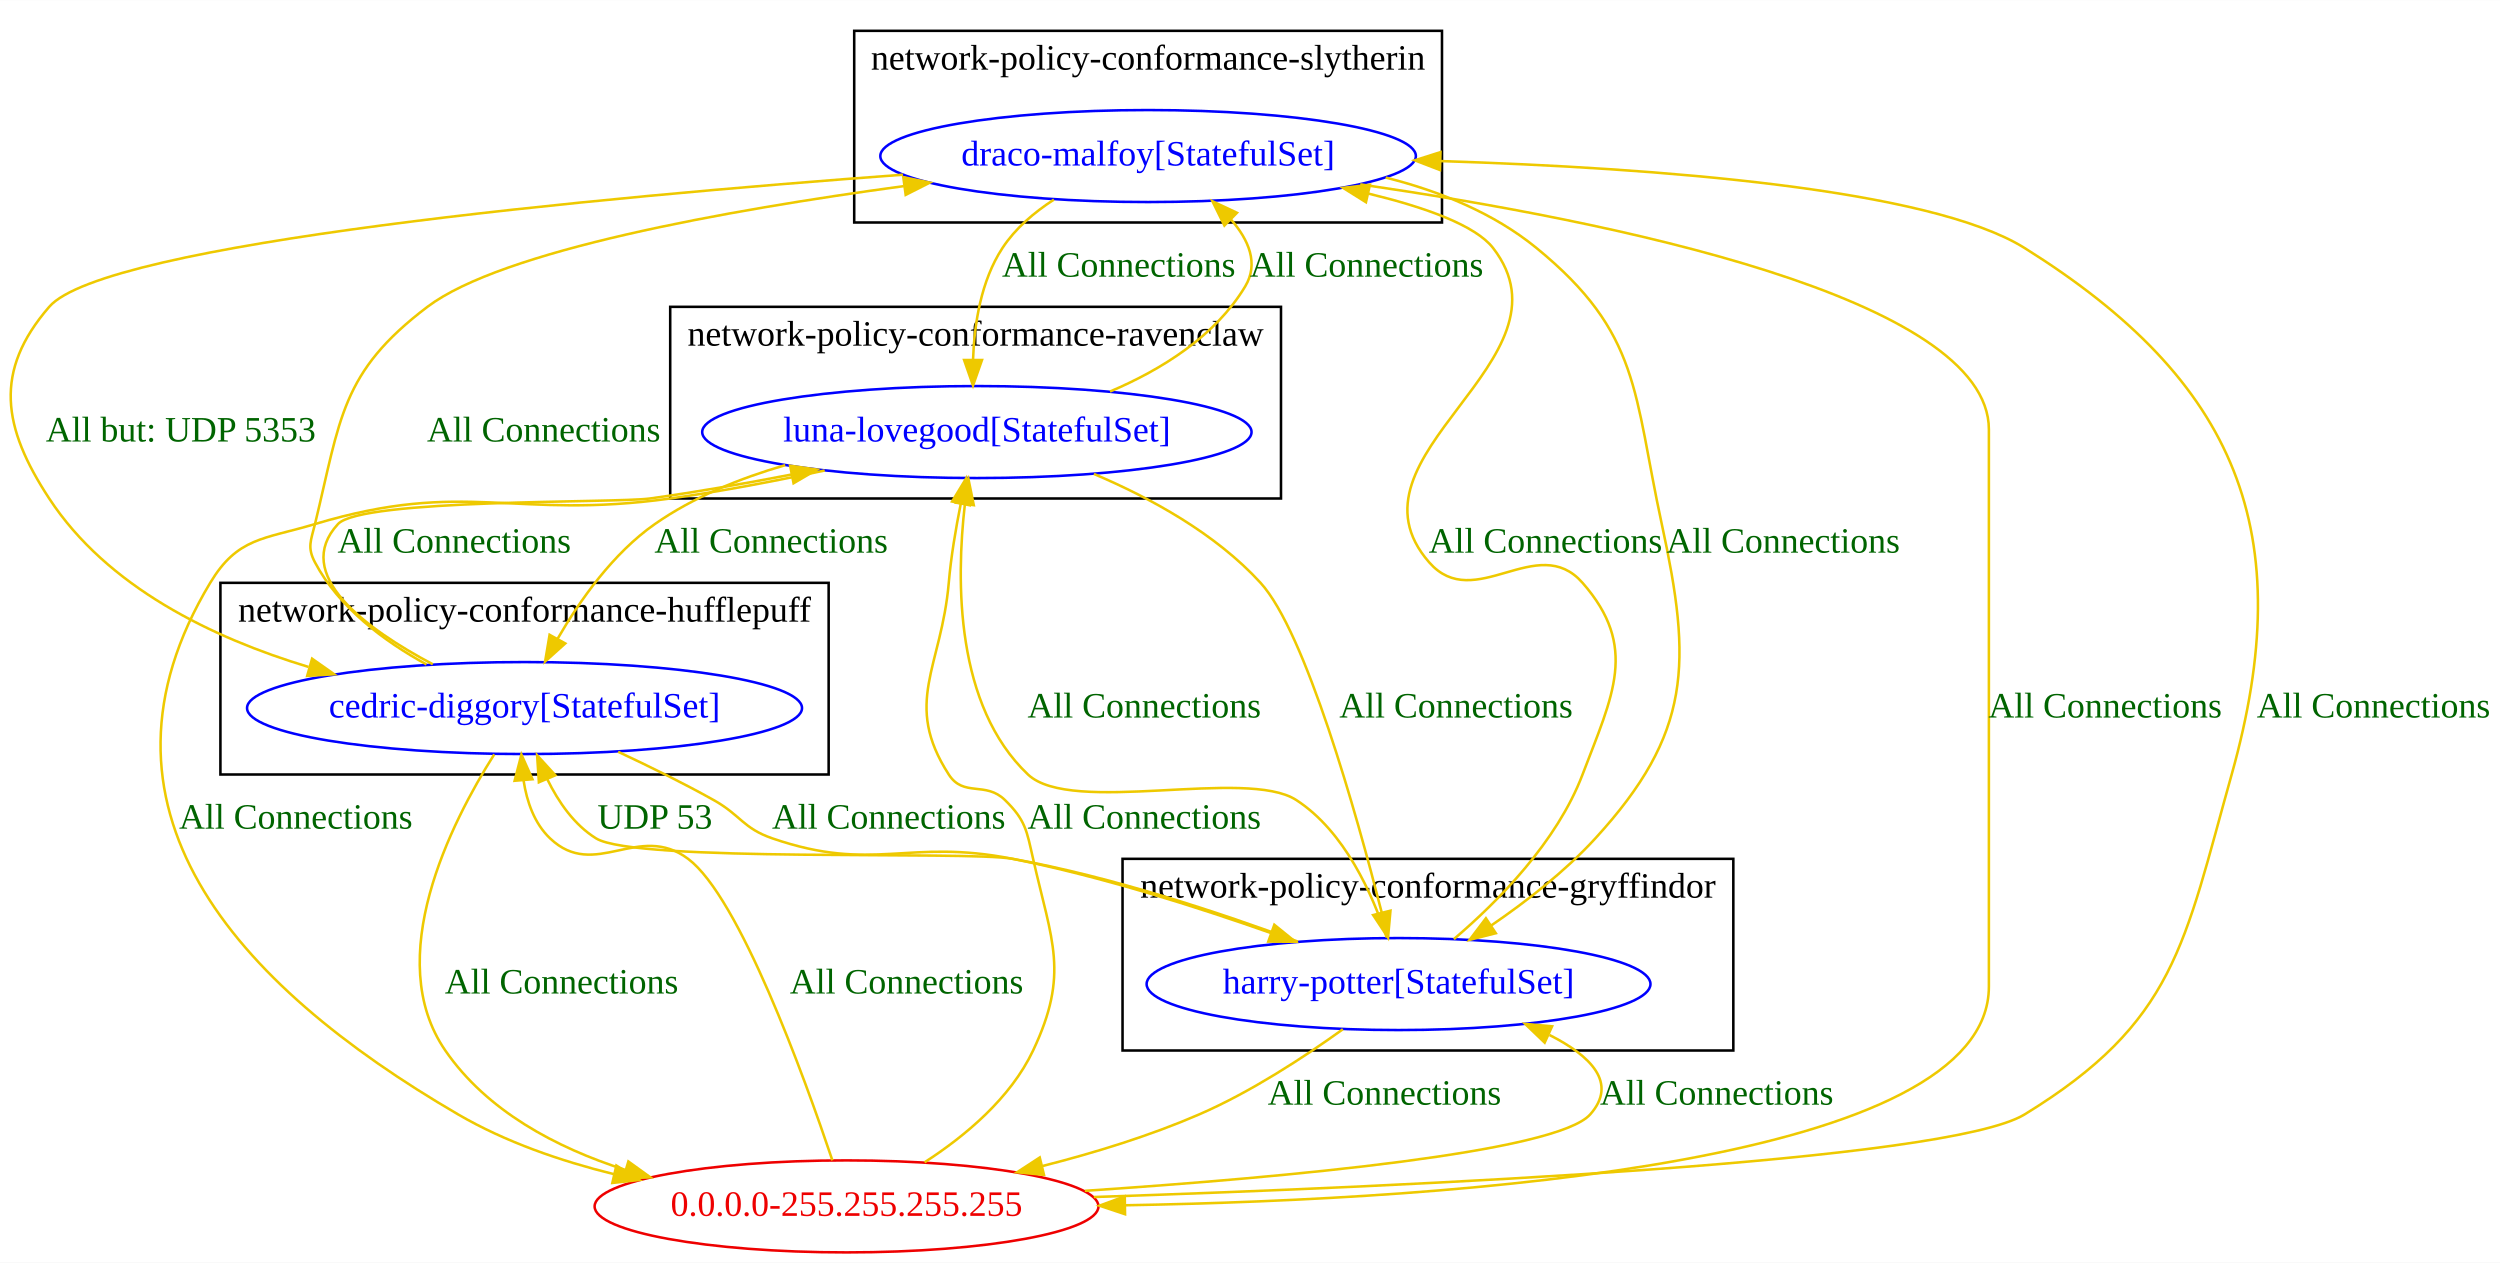
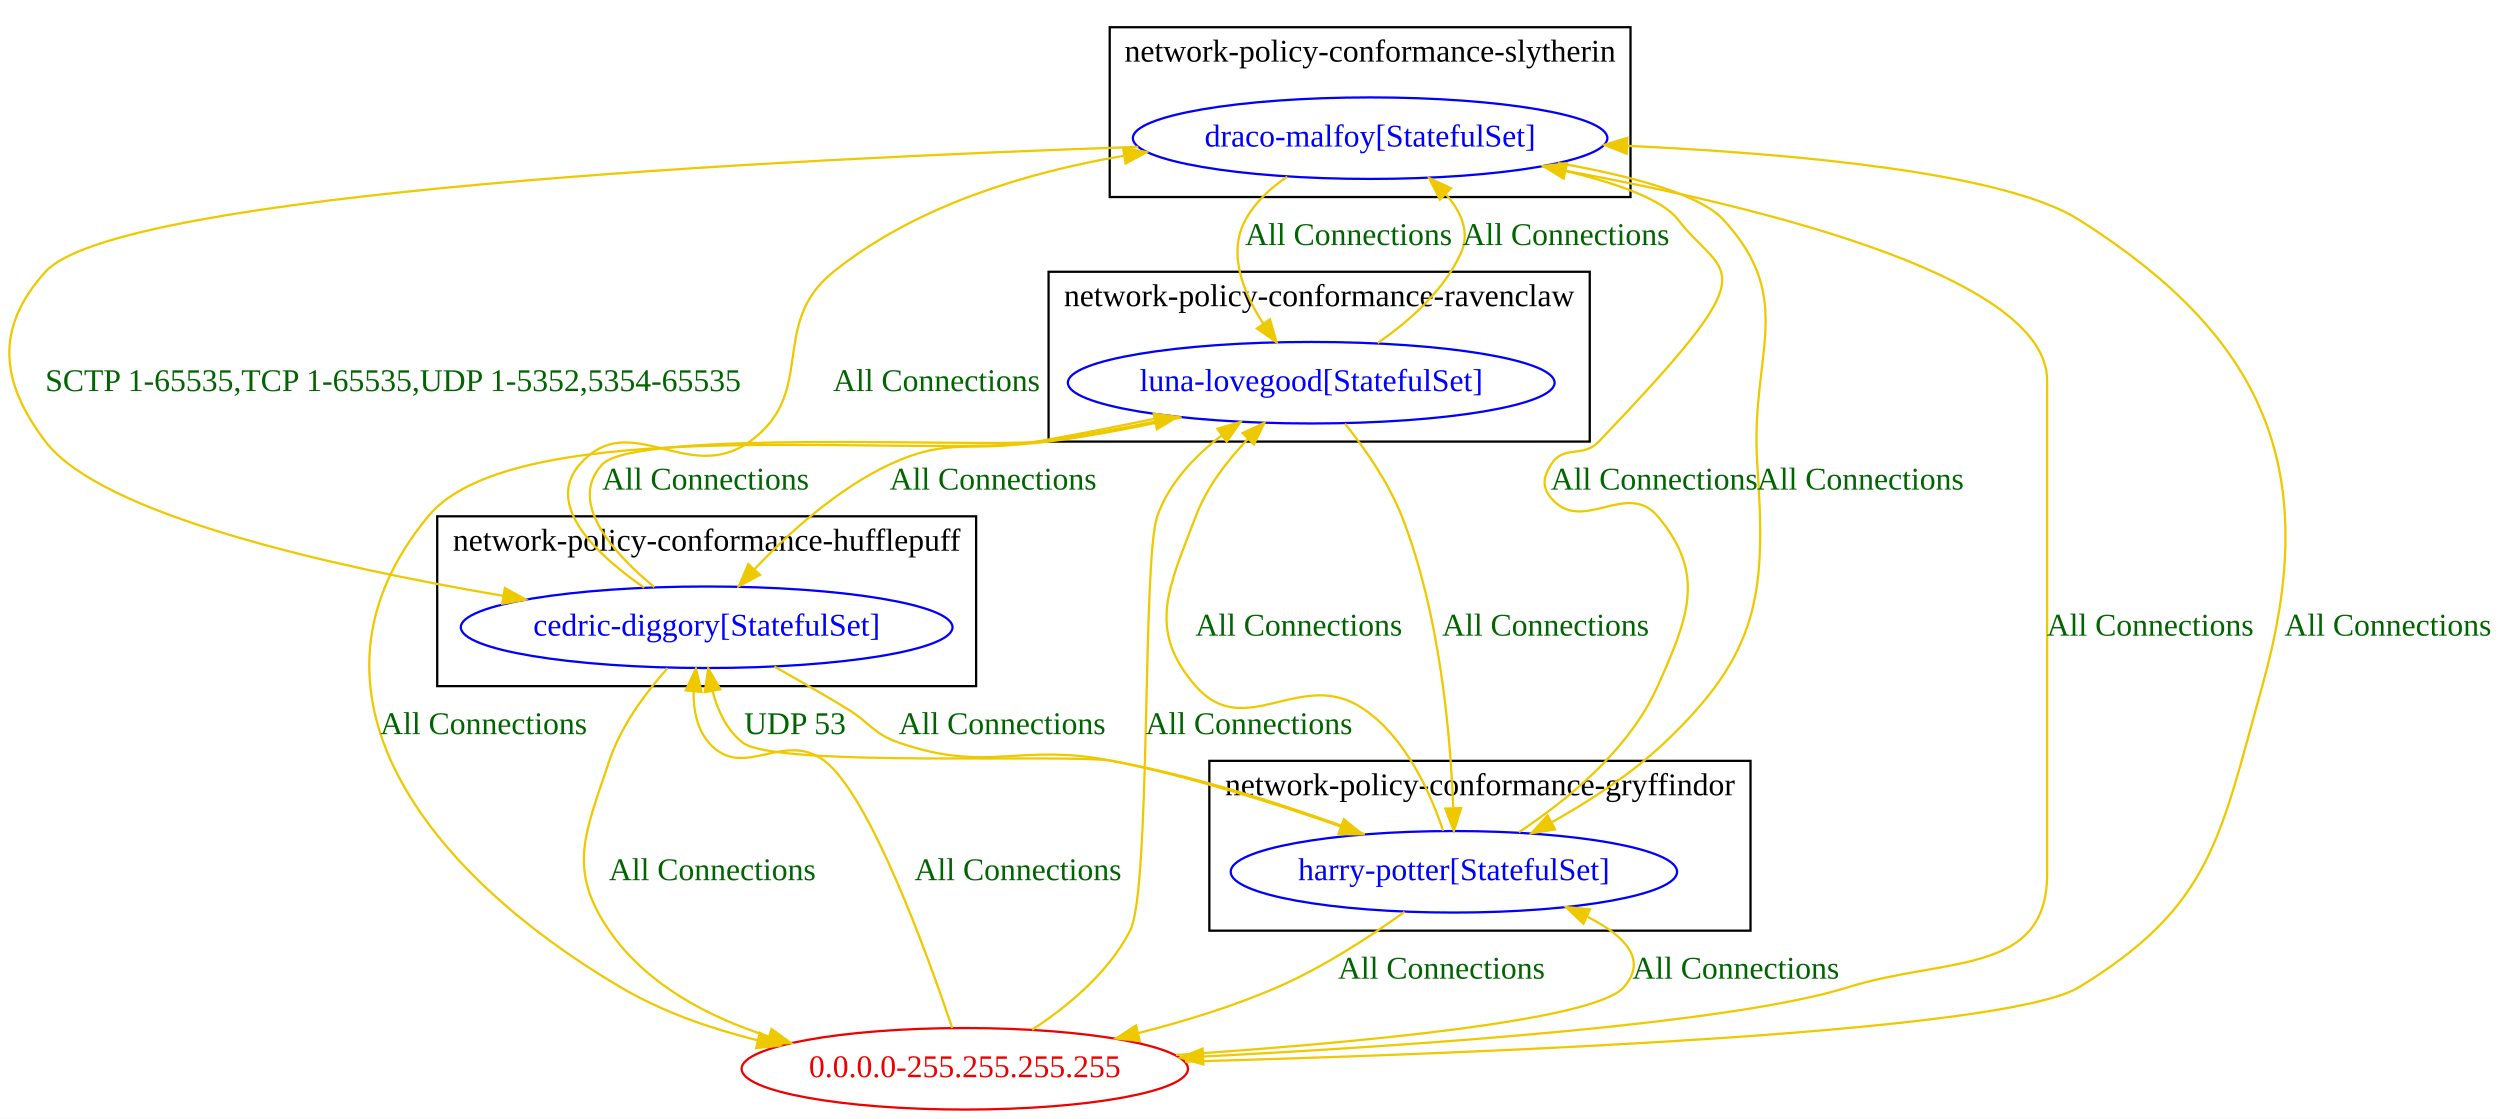
- <svg xmlns="http://www.w3.org/2000/svg" width="978pt" height="494pt" viewBox="0.00 0.00 978.25 494.00">
+ <svg xmlns="http://www.w3.org/2000/svg" width="1104pt" height="494pt" viewBox="0.00 0.00 1104.09 494.00">
  <g id="graph0" class="graph" transform="scale(1 1) rotate(0) translate(4 490)">
-     <polygon fill="white" stroke="transparent" points="-4,4 -4,-490 974.25,-490 974.25,4 -4,4" />
-     <g id="clust2" class="cluster">
-       <polygon fill="none" stroke="black" points="82.25,-187 82.25,-262 320.25,-262 320.25,-187 82.25,-187" />
-       <text text-anchor="middle" x="201.25" y="-246.8" font-family="Times New Roman,serif" font-size="14.00">network-policy-conformance-hufflepuff</text>
+     <polygon fill="white" stroke="transparent" points="-4,4 -4,-490 1100.09,-490 1100.09,4 -4,4" />
+     <g id="clust4" class="cluster">
+       <polygon fill="none" stroke="black" points="486.09,-403 486.09,-478 716.09,-478 716.09,-403 486.09,-403" />
+       <text text-anchor="middle" x="601.09" y="-462.8" font-family="Times New Roman,serif" font-size="14.00">network-policy-conformance-slytherin</text>
    </g>
-     <g id="clust4" class="cluster">
-       <polygon fill="none" stroke="black" points="330.25,-403 330.25,-478 560.25,-478 560.25,-403 330.25,-403" />
-       <text text-anchor="middle" x="445.25" y="-462.8" font-family="Times New Roman,serif" font-size="14.00">network-policy-conformance-slytherin</text>
+     <g id="clust3" class="cluster">
+       <polygon fill="none" stroke="black" points="459.09,-295 459.09,-370 698.09,-370 698.09,-295 459.09,-295" />
+       <text text-anchor="middle" x="578.59" y="-354.8" font-family="Times New Roman,serif" font-size="14.00">network-policy-conformance-ravenclaw</text>
    </g>
    <g id="clust1" class="cluster">
-       <polygon fill="none" stroke="black" points="435.25,-79 435.25,-154 674.25,-154 674.25,-79 435.25,-79" />
-       <text text-anchor="middle" x="554.75" y="-138.8" font-family="Times New Roman,serif" font-size="14.00">network-policy-conformance-gryffindor</text>
+       <polygon fill="none" stroke="black" points="530.09,-79 530.09,-154 769.09,-154 769.09,-79 530.09,-79" />
+       <text text-anchor="middle" x="649.59" y="-138.8" font-family="Times New Roman,serif" font-size="14.00">network-policy-conformance-gryffindor</text>
    </g>
-     <g id="clust3" class="cluster">
-       <polygon fill="none" stroke="black" points="258.25,-295 258.25,-370 497.25,-370 497.25,-295 258.25,-295" />
-       <text text-anchor="middle" x="377.75" y="-354.8" font-family="Times New Roman,serif" font-size="14.00">network-policy-conformance-ravenclaw</text>
+     <g id="clust2" class="cluster">
+       <polygon fill="none" stroke="black" points="189.09,-187 189.09,-262 427.09,-262 427.09,-187 189.09,-187" />
+       <text text-anchor="middle" x="308.09" y="-246.8" font-family="Times New Roman,serif" font-size="14.00">network-policy-conformance-hufflepuff</text>
    </g>
    <g id="node1" class="node">
-       <ellipse fill="none" stroke="blue" cx="543.25" cy="-105" rx="98.58" ry="18" />
-       <text text-anchor="middle" x="543.25" y="-101.3" font-family="Times New Roman,serif" font-size="14.00" fill="blue">harry-potter[StatefulSet]</text>
+       <ellipse fill="none" stroke="blue" cx="638.09" cy="-105" rx="98.58" ry="18" />
+       <text text-anchor="middle" x="638.09" y="-101.3" font-family="Times New Roman,serif" font-size="14.00" fill="blue">harry-potter[StatefulSet]</text>
    </g>
    <g id="node2" class="node">
-       <ellipse fill="none" stroke="blue" cx="201.25" cy="-213" rx="108.58" ry="18" />
-       <text text-anchor="middle" x="201.25" y="-209.3" font-family="Times New Roman,serif" font-size="14.00" fill="blue">cedric-diggory[StatefulSet]</text>
+       <ellipse fill="none" stroke="blue" cx="308.09" cy="-213" rx="108.58" ry="18" />
+       <text text-anchor="middle" x="308.09" y="-209.3" font-family="Times New Roman,serif" font-size="14.00" fill="blue">cedric-diggory[StatefulSet]</text>
    </g>
    <g id="edge6" class="edge">
-       <path fill="none" stroke="#eec900" d="M503.9,-121.6C473.84,-132.76 431.1,-146.99 392.25,-154 374.4,-157.22 244.66,-152.45 229.25,-162 220.68,-167.31 214.51,-176.25 210.17,-185.12" />
-       <polygon fill="#eec900" stroke="#eec900" points="206.86,-183.96 206.17,-194.53 213.31,-186.7 206.86,-183.96" />
-       <text text-anchor="middle" x="252.25" y="-165.8" font-family="Times New Roman,serif" font-size="14.00" fill="darkgreen">UDP 53</text>
+       <path fill="none" stroke="#eec900" d="M598.75,-121.6C568.68,-132.76 525.94,-146.99 487.09,-154 469.25,-157.22 338.47,-150.95 324.09,-162 316.93,-167.51 312.91,-176.25 310.68,-184.9" />
+       <polygon fill="#eec900" stroke="#eec900" points="307.23,-184.33 308.8,-194.81 314.1,-185.63 307.23,-184.33" />
+       <text text-anchor="middle" x="347.09" y="-165.8" font-family="Times New Roman,serif" font-size="14.00" fill="darkgreen">UDP 53</text>
    </g>
    <g id="node3" class="node">
-       <ellipse fill="none" stroke="blue" cx="378.25" cy="-321" rx="107.48" ry="18" />
-       <text text-anchor="middle" x="378.25" y="-317.3" font-family="Times New Roman,serif" font-size="14.00" fill="blue">luna-lovegood[StatefulSet]</text>
+       <ellipse fill="none" stroke="blue" cx="575.09" cy="-321" rx="107.48" ry="18" />
+       <text text-anchor="middle" x="575.09" y="-317.3" font-family="Times New Roman,serif" font-size="14.00" fill="blue">luna-lovegood[StatefulSet]</text>
    </g>
    <g id="edge7" class="edge">
-       <path fill="none" stroke="#eec900" d="M538.6,-123.26C533.11,-140.01 522.23,-164.66 503.25,-177 483.6,-189.77 415.27,-170.88 398.25,-187 369.89,-213.86 370.05,-262.4 373.57,-292.83" />
-       <polygon fill="#eec900" stroke="#eec900" points="370.11,-293.33 374.92,-302.77 377.04,-292.39 370.11,-293.33" />
-       <text text-anchor="middle" x="443.75" y="-209.3" font-family="Times New Roman,serif" font-size="14.00" fill="darkgreen">All Connections</text>
+       <path fill="none" stroke="#eec900" d="M633.34,-123.1C627.77,-139.74 616.83,-164.29 598.09,-177 570.63,-195.63 545.93,-162.01 524.09,-187 502.16,-212.1 512.33,-230.81 524.09,-262 528.91,-274.77 537.96,-286.56 547.11,-296.12" />
+       <polygon fill="#eec900" stroke="#eec900" points="544.82,-298.77 554.4,-303.29 549.73,-293.78 544.82,-298.77" />
+       <text text-anchor="middle" x="569.59" y="-209.3" font-family="Times New Roman,serif" font-size="14.00" fill="darkgreen">All Connections</text>
    </g>
    <g id="node4" class="node">
-       <ellipse fill="none" stroke="blue" cx="445.25" cy="-429" rx="104.78" ry="18" />
-       <text text-anchor="middle" x="445.25" y="-425.3" font-family="Times New Roman,serif" font-size="14.00" fill="blue">draco-malfoy[StatefulSet]</text>
+       <ellipse fill="none" stroke="blue" cx="601.09" cy="-429" rx="104.78" ry="18" />
+       <text text-anchor="middle" x="601.09" y="-425.3" font-family="Times New Roman,serif" font-size="14.00" fill="blue">draco-malfoy[StatefulSet]</text>
    </g>
    <g id="edge8" class="edge">
-       <path fill="none" stroke="#eec900" d="M564.9,-122.59C582.22,-137.34 605.22,-160.62 615.25,-187 627.1,-218.16 637.21,-236.92 615.25,-262 597.53,-282.24 572.97,-249.76 555.25,-270 518.5,-311.97 614.39,-348.88 580.25,-393 573.38,-401.88 553.76,-408.92 531.53,-414.29" />
-       <polygon fill="#eec900" stroke="#eec900" points="530.5,-410.94 521.52,-416.56 532.05,-417.76 530.5,-410.94" />
-       <text text-anchor="middle" x="600.75" y="-273.8" font-family="Times New Roman,serif" font-size="14.00" fill="darkgreen">All Connections</text>
+       <path fill="none" stroke="#eec900" d="M666.75,-122.48C688.09,-136.56 715.61,-158.96 728.09,-187 741.66,-217.45 749.6,-236.53 728.09,-262 714.43,-278.19 694.76,-253.81 681.09,-270 676.79,-275.09 677.54,-279.36 681.09,-285 686.61,-293.74 694.95,-287.53 702.09,-295 779.21,-375.7 758.14,-365.85 737.09,-393 730.1,-402.02 710.03,-409.12 687.39,-414.51" />
+       <polygon fill="#eec900" stroke="#eec900" points="686.55,-411.11 677.56,-416.71 688.08,-417.94 686.55,-411.11" />
+       <text text-anchor="middle" x="726.59" y="-273.8" font-family="Times New Roman,serif" font-size="14.00" fill="darkgreen">All Connections</text>
    </g>
    <g id="node5" class="node">
-       <ellipse fill="none" stroke="#ee0000" cx="327.25" cy="-18" rx="98.58" ry="18" />
-       <text text-anchor="middle" x="327.25" y="-14.3" font-family="Times New Roman,serif" font-size="14.00" fill="#ee0000">0.0.0.0-255.255.255.255</text>
+       <ellipse fill="none" stroke="#ee0000" cx="422.09" cy="-18" rx="98.58" ry="18" />
+       <text text-anchor="middle" x="422.09" y="-14.3" font-family="Times New Roman,serif" font-size="14.00" fill="#ee0000">0.0.0.0-255.255.255.255</text>
    </g>
    <g id="edge5" class="edge">
-       <path fill="none" stroke="#eec900" d="M521.46,-87.32C506.38,-76.47 485.47,-62.77 465.25,-54 445.96,-45.63 424.25,-38.96 403.85,-33.78" />
-       <polygon fill="#eec900" stroke="#eec900" points="404.51,-30.34 393.97,-31.36 402.85,-37.14 404.51,-30.34" />
-       <text text-anchor="middle" x="537.75" y="-57.8" font-family="Times New Roman,serif" font-size="14.00" fill="darkgreen">All Connections</text>
+       <path fill="none" stroke="#eec900" d="M616.31,-87.32C601.23,-76.47 580.31,-62.77 560.09,-54 540.8,-45.63 519.09,-38.96 498.7,-33.78" />
+       <polygon fill="#eec900" stroke="#eec900" points="499.36,-30.34 488.81,-31.36 497.69,-37.14 499.36,-30.34" />
+       <text text-anchor="middle" x="632.59" y="-57.8" font-family="Times New Roman,serif" font-size="14.00" fill="darkgreen">All Connections</text>
    </g>
    <g id="edge10" class="edge">
-       <path fill="none" stroke="#eec900" d="M237.88,-195.88C249.96,-190.25 263.34,-183.66 275.25,-177 285.9,-171.04 286.71,-165.97 298.25,-162 337.9,-148.36 351.13,-162.18 392.25,-154 426.67,-147.15 464.28,-135.21 493.36,-124.95" />
-       <polygon fill="#eec900" stroke="#eec900" points="494.64,-128.21 502.88,-121.54 492.28,-121.62 494.64,-128.21" />
-       <text text-anchor="middle" x="343.75" y="-165.8" font-family="Times New Roman,serif" font-size="14.00" fill="darkgreen">All Connections</text>
+       <path fill="none" stroke="#eec900" d="M337.96,-195.65C348.23,-189.89 359.74,-183.29 370.09,-177 380.53,-170.66 381.55,-165.97 393.09,-162 432.74,-148.36 445.97,-162.18 487.09,-154 521.51,-147.15 559.13,-135.21 588.21,-124.95" />
+       <polygon fill="#eec900" stroke="#eec900" points="589.49,-128.21 597.72,-121.54 587.13,-121.62 589.49,-128.21" />
+       <text text-anchor="middle" x="438.59" y="-165.8" font-family="Times New Roman,serif" font-size="14.00" fill="darkgreen">All Connections</text>
    </g>
    <g id="edge11" class="edge">
-       <path fill="none" stroke="#eec900" d="M165.35,-230.13C138.81,-244.19 110.16,-265.37 128.25,-285 137.47,-295 236.78,-293.14 250.25,-295 268.32,-297.5 287.7,-300.9 305.77,-304.39" />
-       <polygon fill="#eec900" stroke="#eec900" points="305.17,-307.84 315.66,-306.33 306.52,-300.97 305.17,-307.84" />
-       <text text-anchor="middle" x="173.75" y="-273.8" font-family="Times New Roman,serif" font-size="14.00" fill="darkgreen">All Connections</text>
+       <path fill="none" stroke="#eec900" d="M284.95,-230.72C266.59,-245.94 246.42,-268.49 262.09,-285 276.8,-300.49 432.91,-292.28 454.09,-295 471.08,-297.18 489.24,-300.44 506.19,-303.88" />
+       <polygon fill="#eec900" stroke="#eec900" points="505.5,-307.31 516.01,-305.92 506.93,-300.46 505.5,-307.31" />
+       <text text-anchor="middle" x="307.59" y="-273.8" font-family="Times New Roman,serif" font-size="14.00" fill="darkgreen">All Connections</text>
    </g>
    <g id="edge12" class="edge">
-       <path fill="none" stroke="#eec900" d="M162.88,-230.06C146.3,-239.16 128.59,-252.32 119.25,-270 116.14,-275.9 117.67,-278.52 119.25,-285 129.31,-326.33 129.33,-344.32 163.25,-370 192.31,-392 279.77,-407.75 349.66,-417.24" />
-       <polygon fill="#eec900" stroke="#eec900" points="349.46,-420.75 359.84,-418.6 350.39,-413.81 349.46,-420.75" />
-       <text text-anchor="middle" x="208.75" y="-317.3" font-family="Times New Roman,serif" font-size="14.00" fill="darkgreen">All Connections</text>
+       <path fill="none" stroke="#eec900" d="M280.51,-230.46C259.37,-245.1 236.27,-266.93 252.09,-285 274.25,-310.3 299.77,-275.39 327.09,-295 357.29,-316.67 335.11,-346.74 364.09,-370 400.19,-398.96 448.63,-413.77 492.31,-421.23" />
+       <polygon fill="#eec900" stroke="#eec900" points="492,-424.72 502.43,-422.84 493.1,-417.81 492,-424.72" />
+       <text text-anchor="middle" x="409.59" y="-317.3" font-family="Times New Roman,serif" font-size="14.00" fill="darkgreen">All Connections</text>
    </g>
    <g id="edge9" class="edge">
-       <path fill="none" stroke="#eec900" d="M189.4,-194.88C172.35,-167.92 145.51,-114.93 170.25,-79 186.53,-55.35 213.5,-41.01 240.53,-32.33" />
-       <polygon fill="#eec900" stroke="#eec900" points="241.88,-35.58 250.47,-29.38 239.89,-28.87 241.88,-35.58" />
-       <text text-anchor="middle" x="215.75" y="-101.3" font-family="Times New Roman,serif" font-size="14.00" fill="darkgreen">All Connections</text>
+       <path fill="none" stroke="#eec900" d="M290.81,-194.92C281.21,-184.19 270.21,-169.47 265.09,-154 254.64,-122.35 246.19,-106.46 265.09,-79 281.38,-55.35 308.34,-41.01 335.37,-32.33" />
+       <polygon fill="#eec900" stroke="#eec900" points="336.72,-35.58 345.31,-29.38 334.73,-28.87 336.72,-35.58" />
+       <text text-anchor="middle" x="310.59" y="-101.3" font-family="Times New Roman,serif" font-size="14.00" fill="darkgreen">All Connections</text>
    </g>
    <g id="edge14" class="edge">
-       <path fill="none" stroke="#eec900" d="M424.05,-304.6C446.17,-295.22 471.66,-281.27 489.25,-262 506.81,-242.77 526.66,-172.21 536.69,-132.9" />
-       <polygon fill="#eec900" stroke="#eec900" points="540.09,-133.72 539.14,-123.17 533.3,-132.01 540.09,-133.72" />
-       <text text-anchor="middle" x="565.75" y="-209.3" font-family="Times New Roman,serif" font-size="14.00" fill="darkgreen">All Connections</text>
+       <path fill="none" stroke="#eec900" d="M589.99,-302.93C598.73,-291.97 609.18,-277.02 615.09,-262 631.96,-219.16 636.59,-165.28 637.79,-133.36" />
+       <polygon fill="#eec900" stroke="#eec900" points="641.29,-133.13 638.08,-123.04 634.3,-132.93 641.29,-133.13" />
+       <text text-anchor="middle" x="678.59" y="-209.3" font-family="Times New Roman,serif" font-size="14.00" fill="darkgreen">All Connections</text>
    </g>
    <g id="edge15" class="edge">
-       <path fill="none" stroke="#eec900" d="M303.25,-308.05C285.48,-302.9 267.33,-295.53 252.25,-285 235.97,-273.63 223.01,-255.34 214.22,-240.17" />
-       <polygon fill="#eec900" stroke="#eec900" points="217.19,-238.29 209.3,-231.21 211.05,-241.66 217.19,-238.29" />
-       <text text-anchor="middle" x="297.75" y="-273.8" font-family="Times New Roman,serif" font-size="14.00" fill="darkgreen">All Connections</text>
+       <path fill="none" stroke="#eec900" d="M512.1,-306.35C493.46,-302.48 472.99,-298.4 454.09,-295 425.33,-289.82 415.59,-297.35 389.09,-285 365.79,-274.14 344.15,-254.46 329.11,-238.57" />
+       <polygon fill="#eec900" stroke="#eec900" points="331.62,-236.13 322.28,-231.13 326.47,-240.87 331.62,-236.13" />
+       <text text-anchor="middle" x="434.59" y="-273.8" font-family="Times New Roman,serif" font-size="14.00" fill="darkgreen">All Connections</text>
    </g>
    <g id="edge16" class="edge">
-       <path fill="none" stroke="#eec900" d="M430.34,-336.85C450.53,-345.43 471.56,-358.51 483.25,-378 488.62,-386.95 484.66,-396.19 477.6,-404.26" />
-       <polygon fill="#eec900" stroke="#eec900" points="475.11,-401.8 470.43,-411.3 480.02,-406.8 475.11,-401.8" />
-       <text text-anchor="middle" x="530.75" y="-381.8" font-family="Times New Roman,serif" font-size="14.00" fill="darkgreen">All Connections</text>
+       <path fill="none" stroke="#eec900" d="M604.43,-338.53C618.29,-348.09 633.46,-361.5 641.09,-378 645.37,-387.23 641.48,-396.25 634.71,-404.03" />
+       <polygon fill="#eec900" stroke="#eec900" points="631.91,-401.88 627.18,-411.36 636.79,-406.89 631.91,-401.88" />
+       <text text-anchor="middle" x="687.59" y="-381.8" font-family="Times New Roman,serif" font-size="14.00" fill="darkgreen">All Connections</text>
    </g>
    <g id="edge13" class="edge">
-       <path fill="none" stroke="#eec900" d="M318.71,-305.96C299.5,-301.87 278.06,-297.76 258.25,-295 196.91,-286.44 178.57,-302.8 119.25,-285 99.24,-278.99 89.02,-279.9 78.25,-262 25.67,-174.59 87.12,-105.35 175.25,-54 193.73,-43.23 215.28,-35.78 236.24,-30.61" />
-       <polygon fill="#eec900" stroke="#eec900" points="237.18,-33.99 246.14,-28.33 235.61,-27.17 237.18,-33.99" />
-       <text text-anchor="middle" x="111.75" y="-165.8" font-family="Times New Roman,serif" font-size="14.00" fill="darkgreen">All Connections</text>
+       <path fill="none" stroke="#eec900" d="M517.89,-305.72C499.26,-301.6 478.4,-297.53 459.09,-295 398.29,-287.03 224.14,-309.29 185.09,-262 121.51,-184.99 184.06,-104.71 270.09,-54 288.42,-43.2 309.81,-35.73 330.66,-30.56" />
+       <polygon fill="#eec900" stroke="#eec900" points="331.56,-33.95 340.52,-28.28 329.98,-27.13 331.56,-33.95" />
+       <text text-anchor="middle" x="209.59" y="-165.8" font-family="Times New Roman,serif" font-size="14.00" fill="darkgreen">All Connections</text>
    </g>
    <g id="edge18" class="edge">
-       <path fill="none" stroke="#eec900" d="M538.22,-420.57C559.35,-415.28 580.48,-406.72 597.25,-393 638.05,-359.63 635.11,-336.52 646.25,-285 658.06,-230.39 657.97,-203.22 620.25,-162 608.42,-149.08 593.18,-137.25 579.39,-127.84" />
-       <polygon fill="#eec900" stroke="#eec900" points="581.3,-124.9 571.04,-122.29 577.44,-130.74 581.3,-124.9" />
-       <text text-anchor="middle" x="693.75" y="-273.8" font-family="Times New Roman,serif" font-size="14.00" fill="darkgreen">All Connections</text>
+       <path fill="none" stroke="#eec900" d="M684.08,-418.02C715.67,-412.49 746.61,-404.38 757.09,-393 789.92,-357.35 768.75,-333.35 772.09,-285 776.07,-227.51 772.95,-201.61 731.09,-162 716.54,-148.23 698.04,-136.24 681.37,-126.92" />
+       <polygon fill="#eec900" stroke="#eec900" points="682.8,-123.72 672.34,-122.03 679.47,-129.87 682.8,-123.72" />
+       <text text-anchor="middle" x="817.59" y="-273.8" font-family="Times New Roman,serif" font-size="14.00" fill="darkgreen">All Connections</text>
    </g>
    <g id="edge19" class="edge">
-       <path fill="none" stroke="#eec900" d="M349.31,-421.7C229.28,-412.83 36.78,-394.89 15.25,-370 -6.56,-344.79 -3.02,-322.88 15.25,-295 37.93,-260.38 78.97,-240.48 116.75,-229.08" />
-       <polygon fill="#eec900" stroke="#eec900" points="118.12,-232.32 126.78,-226.22 116.2,-225.59 118.12,-232.32" />
-       <text text-anchor="middle" x="66.75" y="-317.3" font-family="Times New Roman,serif" font-size="14.00" fill="darkgreen">All but: UDP 5353</text>
+       <path fill="none" stroke="#eec900" d="M498.7,-425.17C339.57,-419.72 47.8,-405.01 16.09,-370 -6.28,-345.29 -4.08,-321.53 16.09,-295 40.66,-262.69 141.72,-239.9 218.12,-226.89" />
+       <polygon fill="#eec900" stroke="#eec900" points="218.97,-230.3 228.25,-225.2 217.81,-223.39 218.97,-230.3" />
+       <text text-anchor="middle" x="169.59" y="-317.3" font-family="Times New Roman,serif" font-size="14.00" fill="darkgreen">SCTP 1-65535,TCP 1-65535,UDP 1-5352,5354-65535</text>
    </g>
    <g id="edge20" class="edge">
-       <path fill="none" stroke="#eec900" d="M408.39,-411.95C400.63,-406.94 393.28,-400.67 388.25,-393 379.88,-380.22 377.23,-363.38 376.75,-349.31" />
-       <polygon fill="#eec900" stroke="#eec900" points="380.25,-349.19 376.74,-339.2 373.25,-349.2 380.25,-349.19" />
-       <text text-anchor="middle" x="433.75" y="-381.8" font-family="Times New Roman,serif" font-size="14.00" fill="darkgreen">All Connections</text>
+       <path fill="none" stroke="#eec900" d="M564.46,-411.99C557.11,-407.01 550.34,-400.74 546.09,-393 538.03,-378.31 544.91,-360.9 553.98,-347" />
+       <polygon fill="#eec900" stroke="#eec900" points="556.84,-349.02 559.8,-338.85 551.14,-344.95 556.84,-349.02" />
+       <text text-anchor="middle" x="591.59" y="-381.8" font-family="Times New Roman,serif" font-size="14.00" fill="darkgreen">All Connections</text>
    </g>
    <g id="edge17" class="edge">
-       <path fill="none" stroke="#eec900" d="M528.27,-417.92C625.73,-403.72 774.25,-373.61 774.25,-322 774.25,-322 774.25,-322 774.25,-104 774.25,-35.43 568.69,-20.77 436.36,-18.44" />
-       <polygon fill="#eec900" stroke="#eec900" points="436.23,-14.94 426.18,-18.28 436.12,-21.93 436.23,-14.94" />
-       <text text-anchor="middle" x="819.75" y="-209.3" font-family="Times New Roman,serif" font-size="14.00" fill="darkgreen">All Connections</text>
+       <path fill="none" stroke="#eec900" d="M676.93,-416.48C765.51,-400.84 900.09,-369.3 900.09,-322 900.09,-322 900.09,-322 900.09,-104 900.09,-59.02 855.03,-67.43 812.09,-54 760.87,-37.98 624.45,-28.41 527.42,-23.42" />
+       <polygon fill="#eec900" stroke="#eec900" points="527.44,-19.92 517.28,-22.91 527.09,-26.91 527.44,-19.92" />
+       <text text-anchor="middle" x="945.59" y="-209.3" font-family="Times New Roman,serif" font-size="14.00" fill="darkgreen">All Connections</text>
    </g>
    <g id="edge1" class="edge">
-       <path fill="none" stroke="#eec900" d="M420.51,-24.1C500.58,-29.47 605.12,-39.2 618.25,-54 629.11,-66.25 618.57,-76.84 602.3,-85.08" />
-       <polygon fill="#eec900" stroke="#eec900" points="600.43,-82.08 592.78,-89.41 603.33,-88.46 600.43,-82.08" />
-       <text text-anchor="middle" x="667.75" y="-57.8" font-family="Times New Roman,serif" font-size="14.00" fill="darkgreen">All Connections</text>
+       <path fill="none" stroke="#eec900" d="M515.36,-24.1C595.42,-29.47 699.97,-39.2 713.09,-54 723.96,-66.25 713.42,-76.84 697.15,-85.08" />
+       <polygon fill="#eec900" stroke="#eec900" points="695.28,-82.08 687.62,-89.41 698.17,-88.46 695.28,-82.08" />
+       <text text-anchor="middle" x="762.59" y="-57.8" font-family="Times New Roman,serif" font-size="14.00" fill="darkgreen">All Connections</text>
    </g>
    <g id="edge2" class="edge">
-       <path fill="none" stroke="#eec900" d="M321.71,-36.02C310.68,-68.84 285.31,-138.95 265.25,-154 245.84,-168.56 228.83,-145.28 211.25,-162 205.11,-167.83 202.17,-176.29 200.88,-184.59" />
-       <polygon fill="#eec900" stroke="#eec900" points="197.37,-184.55 200.03,-194.81 204.35,-185.14 197.37,-184.55" />
-       <text text-anchor="middle" x="350.75" y="-101.3" font-family="Times New Roman,serif" font-size="14.00" fill="darkgreen">All Connections</text>
+       <path fill="none" stroke="#eec900" d="M416.54,-36.01C405.49,-68.8 380.09,-138.86 360.09,-154 341.8,-167.85 324.18,-144.71 309.09,-162 303.72,-168.16 302.16,-176.56 302.34,-184.72" />
+       <polygon fill="#eec900" stroke="#eec900" points="298.87,-185.13 303.35,-194.73 305.83,-184.43 298.87,-185.13" />
+       <text text-anchor="middle" x="445.59" y="-101.3" font-family="Times New Roman,serif" font-size="14.00" fill="darkgreen">All Connections</text>
    </g>
    <g id="edge3" class="edge">
-       <path fill="none" stroke="#eec900" d="M357.77,-35.24C373.6,-45.48 391.42,-60.31 400.25,-79 414.49,-109.14 407.62,-121.49 400.25,-154 397.74,-165.05 397.34,-169.07 389.25,-177 381.58,-184.52 373.06,-177.97 367.25,-187 349.2,-215.03 364.38,-228.79 367.25,-262 368.13,-272.2 370,-283.27 371.95,-292.97" />
-       <polygon fill="#eec900" stroke="#eec900" points="368.55,-293.82 374.05,-302.87 375.4,-292.36 368.55,-293.82" />
-       <text text-anchor="middle" x="443.75" y="-165.8" font-family="Times New Roman,serif" font-size="14.00" fill="darkgreen">All Connections</text>
+       <path fill="none" stroke="#eec900" d="M451.78,-35.23C467.54,-45.55 485.58,-60.46 495.09,-79 504.4,-97.13 500.36,-242.77 507.09,-262 512.18,-276.52 523.52,-288.49 535.51,-297.71" />
+       <polygon fill="#eec900" stroke="#eec900" points="533.67,-300.7 543.85,-303.65 537.73,-295 533.67,-300.7" />
+       <text text-anchor="middle" x="547.59" y="-165.8" font-family="Times New Roman,serif" font-size="14.00" fill="darkgreen">All Connections</text>
    </g>
    <g id="edge4" class="edge">
-       <path fill="none" stroke="#eec900" d="M424.01,-21.67C550.06,-25.86 758.03,-35.48 788.25,-54 847.26,-90.16 850.55,-120.36 869.25,-187 895.82,-281.72 871.64,-340.8 788.25,-393 751.14,-416.23 644.42,-424.34 559.77,-427.03" />
-       <polygon fill="#eec900" stroke="#eec900" points="559.46,-423.53 549.56,-427.33 559.66,-430.53 559.46,-423.53" />
-       <text text-anchor="middle" x="924.75" y="-209.3" font-family="Times New Roman,serif" font-size="14.00" fill="darkgreen">All Connections</text>
+       <path fill="none" stroke="#eec900" d="M519.41,-21.17C653.23,-24.86 881.33,-34.03 914.09,-54 973.19,-90.02 976.4,-120.36 995.09,-187 1021.67,-281.72 997.23,-340.39 914.09,-393 881.59,-413.57 790.29,-422.1 714.63,-425.61" />
+       <polygon fill="#eec900" stroke="#eec900" points="714.37,-422.12 704.53,-426.06 714.68,-429.11 714.37,-422.12" />
+       <text text-anchor="middle" x="1050.59" y="-209.3" font-family="Times New Roman,serif" font-size="14.00" fill="darkgreen">All Connections</text>
    </g>
  </g>
</svg>
